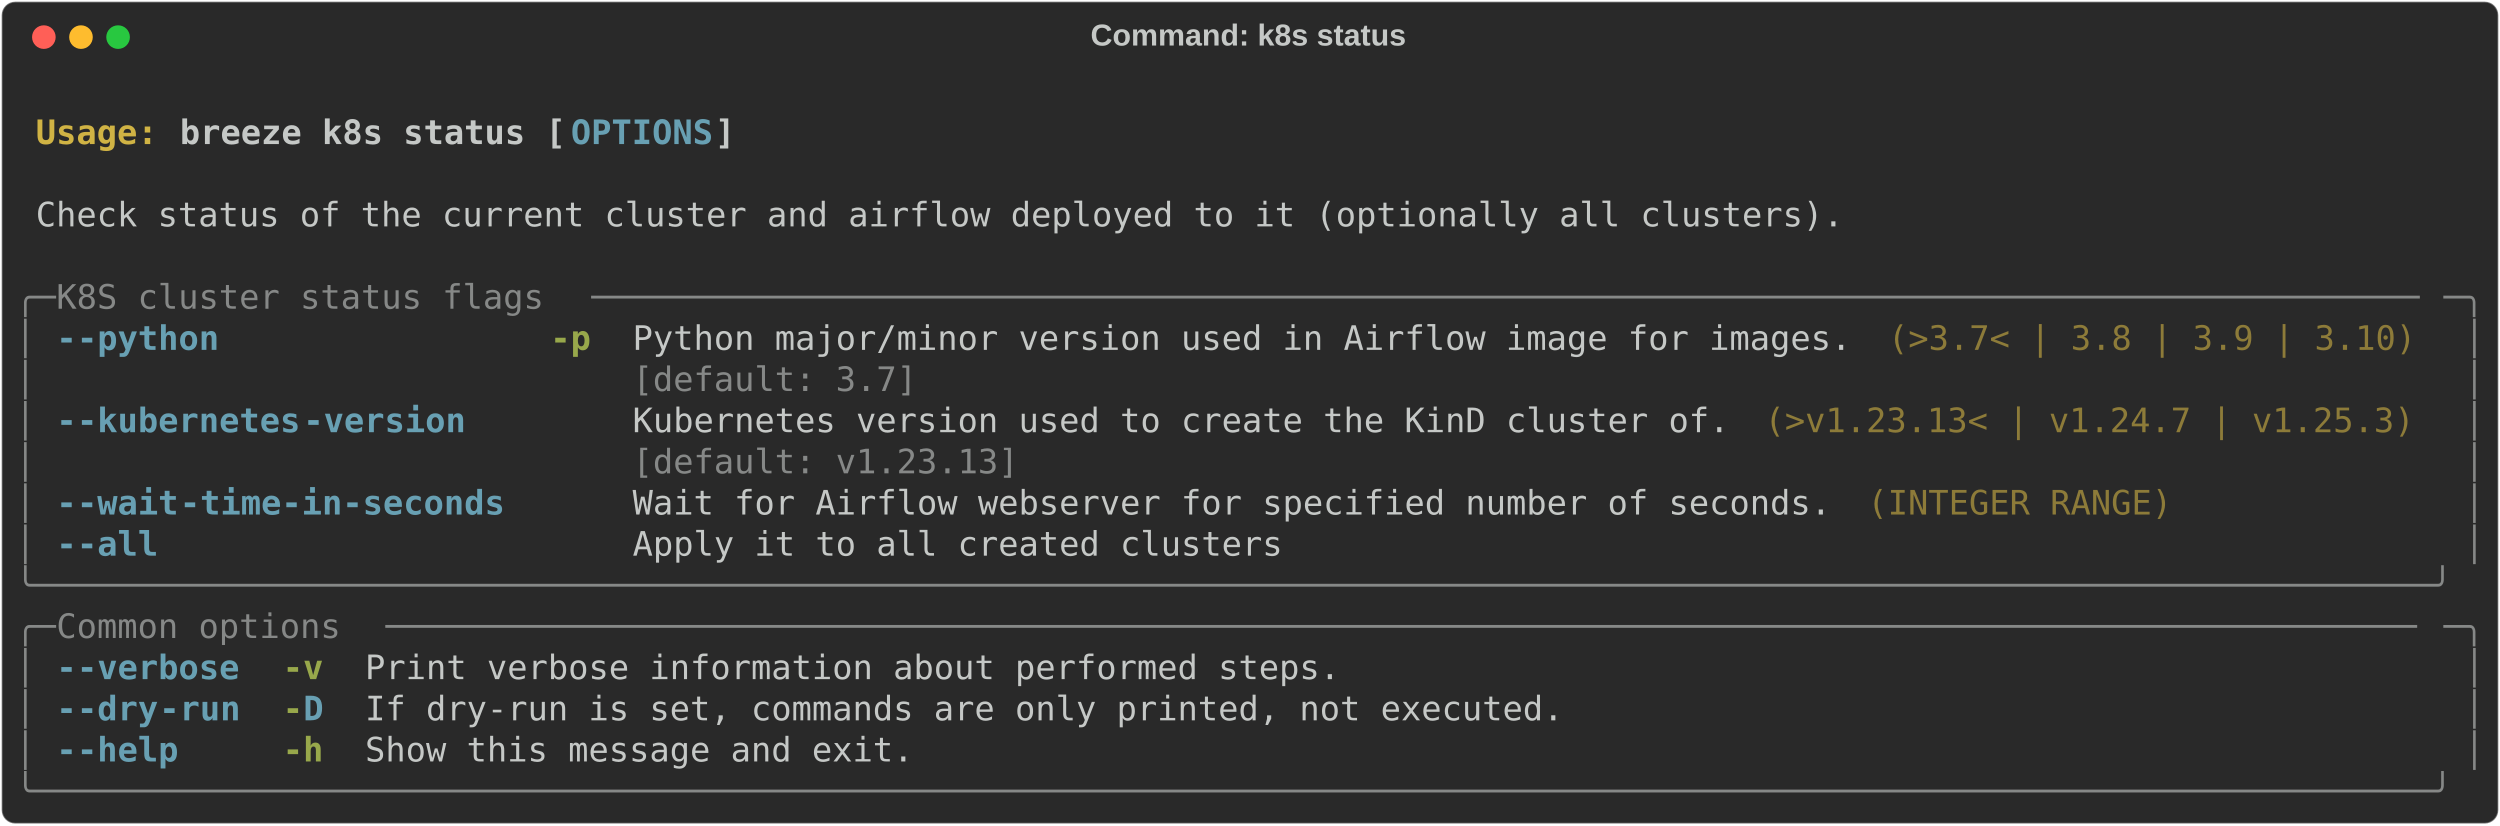
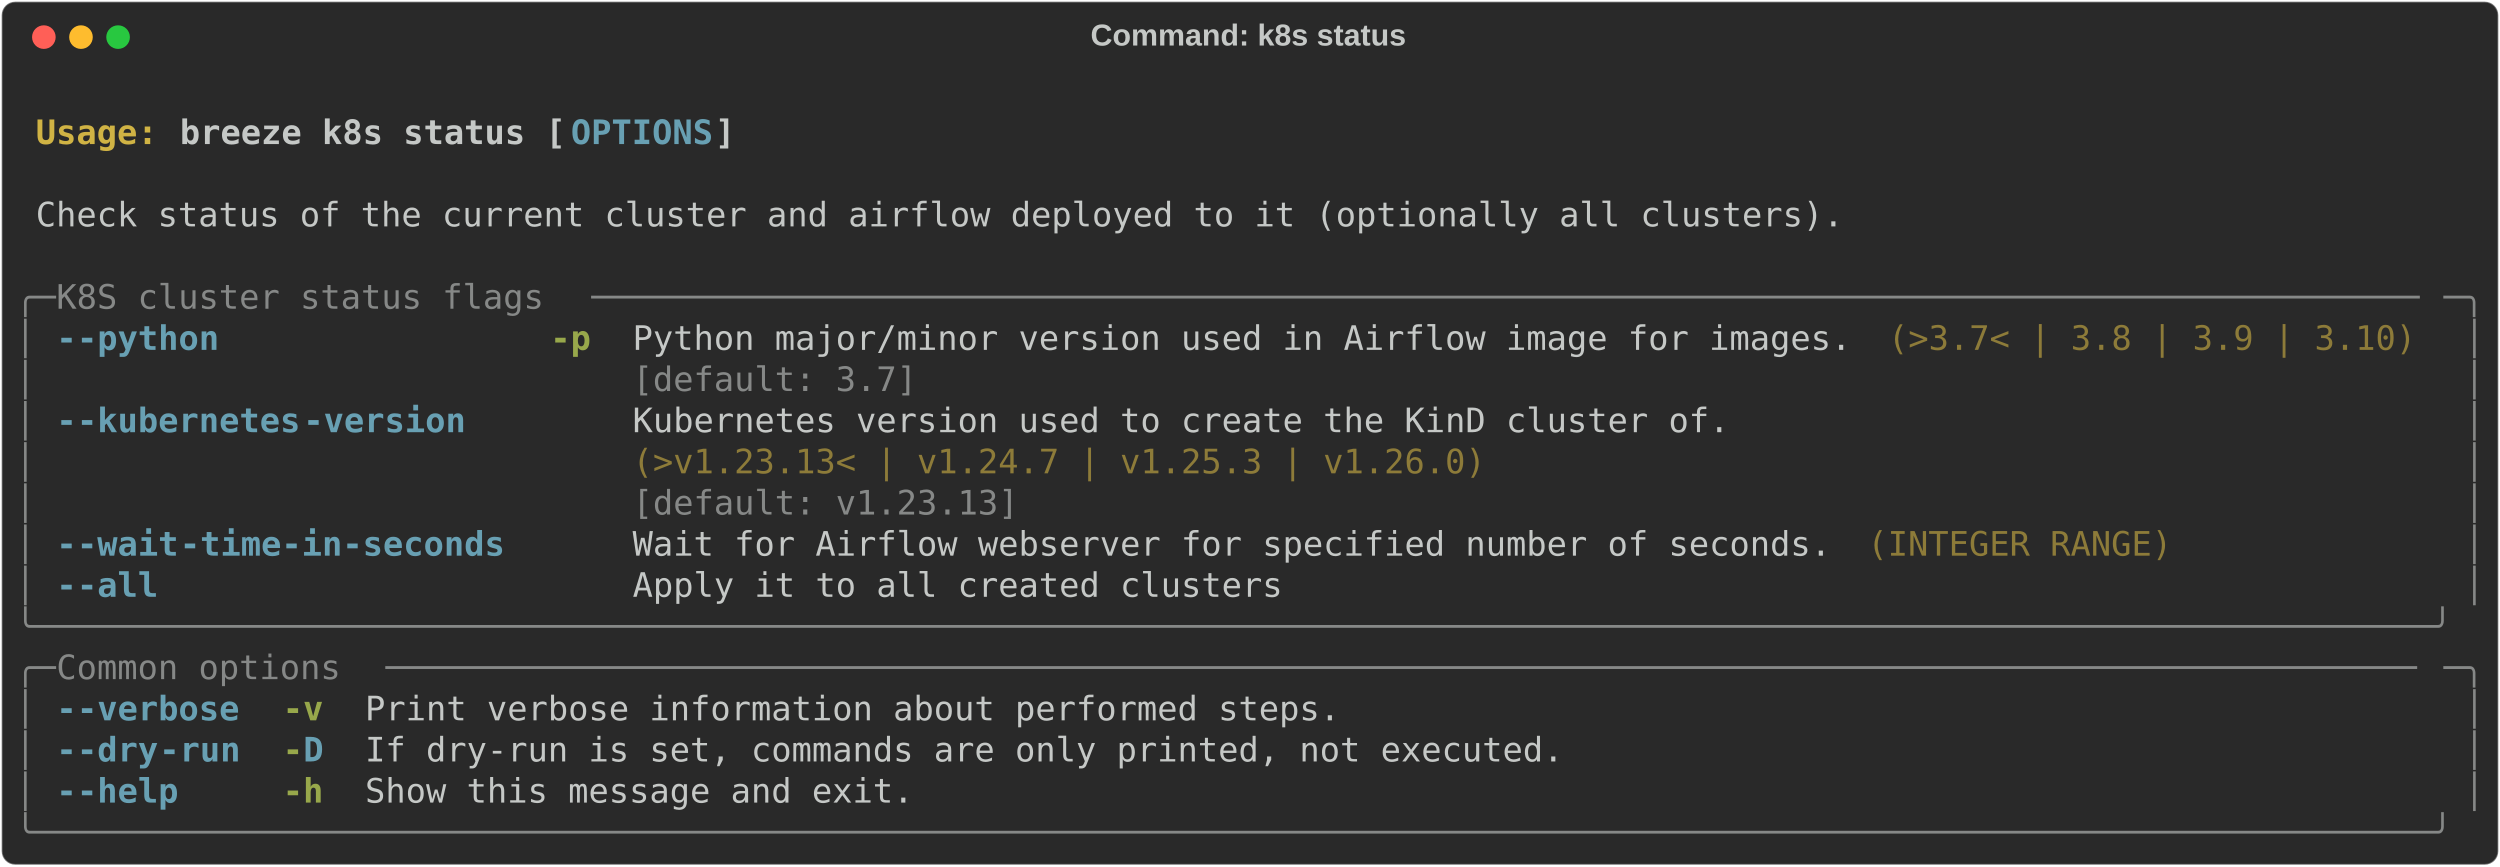
- <svg xmlns="http://www.w3.org/2000/svg" class="rich-terminal" viewBox="0 0 1482 489.2">
+ <svg xmlns="http://www.w3.org/2000/svg" class="rich-terminal" viewBox="0 0 1482 513.6">
  <style>

    @font-face {
        font-family: "Fira Code";
        src: local("FiraCode-Regular"),
                url("https://cdnjs.cloudflare.com/ajax/libs/firacode/6.2.0/woff2/FiraCode-Regular.woff2") format("woff2"),
                url("https://cdnjs.cloudflare.com/ajax/libs/firacode/6.2.0/woff/FiraCode-Regular.woff") format("woff");
        font-style: normal;
        font-weight: 400;
    }
    @font-face {
        font-family: "Fira Code";
        src: local("FiraCode-Bold"),
                url("https://cdnjs.cloudflare.com/ajax/libs/firacode/6.2.0/woff2/FiraCode-Bold.woff2") format("woff2"),
                url("https://cdnjs.cloudflare.com/ajax/libs/firacode/6.2.0/woff/FiraCode-Bold.woff") format("woff");
        font-style: bold;
        font-weight: 700;
    }

    .breeze-k8s-status-matrix {
        font-family: Fira Code, monospace;
        font-size: 20px;
        line-height: 24.4px;
        font-variant-east-asian: full-width;
    }

    .breeze-k8s-status-title {
        font-size: 18px;
        font-weight: bold;
        font-family: arial;
    }

    .breeze-k8s-status-r1 { fill: #c5c8c6;font-weight: bold }
.breeze-k8s-status-r2 { fill: #c5c8c6 }
.breeze-k8s-status-r3 { fill: #d0b344;font-weight: bold }
.breeze-k8s-status-r4 { fill: #68a0b3;font-weight: bold }
.breeze-k8s-status-r5 { fill: #868887 }
.breeze-k8s-status-r6 { fill: #98a84b;font-weight: bold }
.breeze-k8s-status-r7 { fill: #8d7b39 }
    </style>
  <defs>
    <clipPath id="breeze-k8s-status-clip-terminal">
-       <rect x="0" y="0" width="1463.0" height="438.2" />
+       <rect x="0" y="0" width="1463.0" height="462.6" />
    </clipPath>
    <clipPath id="breeze-k8s-status-line-0">
      <rect x="0" y="1.5" width="1464" height="24.65" />
    </clipPath>
    <clipPath id="breeze-k8s-status-line-1">
      <rect x="0" y="25.9" width="1464" height="24.65" />
    </clipPath>
    <clipPath id="breeze-k8s-status-line-2">
      <rect x="0" y="50.3" width="1464" height="24.65" />
    </clipPath>
    <clipPath id="breeze-k8s-status-line-3">
      <rect x="0" y="74.7" width="1464" height="24.65" />
    </clipPath>
    <clipPath id="breeze-k8s-status-line-4">
      <rect x="0" y="99.1" width="1464" height="24.65" />
    </clipPath>
    <clipPath id="breeze-k8s-status-line-5">
      <rect x="0" y="123.5" width="1464" height="24.65" />
    </clipPath>
    <clipPath id="breeze-k8s-status-line-6">
      <rect x="0" y="147.9" width="1464" height="24.65" />
    </clipPath>
    <clipPath id="breeze-k8s-status-line-7">
      <rect x="0" y="172.3" width="1464" height="24.65" />
    </clipPath>
    <clipPath id="breeze-k8s-status-line-8">
      <rect x="0" y="196.7" width="1464" height="24.65" />
    </clipPath>
    <clipPath id="breeze-k8s-status-line-9">
      <rect x="0" y="221.1" width="1464" height="24.65" />
    </clipPath>
    <clipPath id="breeze-k8s-status-line-10">
      <rect x="0" y="245.5" width="1464" height="24.65" />
    </clipPath>
    <clipPath id="breeze-k8s-status-line-11">
      <rect x="0" y="269.9" width="1464" height="24.65" />
    </clipPath>
    <clipPath id="breeze-k8s-status-line-12">
      <rect x="0" y="294.3" width="1464" height="24.65" />
    </clipPath>
    <clipPath id="breeze-k8s-status-line-13">
      <rect x="0" y="318.7" width="1464" height="24.65" />
    </clipPath>
    <clipPath id="breeze-k8s-status-line-14">
      <rect x="0" y="343.1" width="1464" height="24.65" />
    </clipPath>
    <clipPath id="breeze-k8s-status-line-15">
      <rect x="0" y="367.5" width="1464" height="24.65" />
    </clipPath>
    <clipPath id="breeze-k8s-status-line-16">
      <rect x="0" y="391.9" width="1464" height="24.65" />
    </clipPath>
+     <clipPath id="breeze-k8s-status-line-17">
+       <rect x="0" y="416.3" width="1464" height="24.65" />
+     </clipPath>
  </defs>
-   <rect fill="#292929" stroke="rgba(255,255,255,0.35)" stroke-width="1" x="1" y="1" width="1480" height="487.2" rx="8" />
+   <rect fill="#292929" stroke="rgba(255,255,255,0.35)" stroke-width="1" x="1" y="1" width="1480" height="511.6" rx="8" />
  <text class="breeze-k8s-status-title" fill="#c5c8c6" text-anchor="middle" x="740" y="27">Command: k8s status</text>
  <g transform="translate(26,22)">
    <circle cx="0" cy="0" r="7" fill="#ff5f57" />
    <circle cx="22" cy="0" r="7" fill="#febc2e" />
    <circle cx="44" cy="0" r="7" fill="#28c840" />
  </g>
  <g transform="translate(9, 41)" clip-path="url(#breeze-k8s-status-clip-terminal)">
    <g class="breeze-k8s-status-matrix">
      <text class="breeze-k8s-status-r2" x="1464" y="20" textLength="12.2" clip-path="url(#breeze-k8s-status-line-0)">
</text>
      <text class="breeze-k8s-status-r3" x="12.2" y="44.4" textLength="85.4" clip-path="url(#breeze-k8s-status-line-1)">Usage: </text>
      <text class="breeze-k8s-status-r1" x="97.6" y="44.4" textLength="231.8" clip-path="url(#breeze-k8s-status-line-1)">breeze k8s status [</text>
      <text class="breeze-k8s-status-r4" x="329.4" y="44.4" textLength="85.4" clip-path="url(#breeze-k8s-status-line-1)">OPTIONS</text>
      <text class="breeze-k8s-status-r1" x="414.8" y="44.4" textLength="12.2" clip-path="url(#breeze-k8s-status-line-1)">]</text>
      <text class="breeze-k8s-status-r2" x="1464" y="44.4" textLength="12.2" clip-path="url(#breeze-k8s-status-line-1)">
</text>
      <text class="breeze-k8s-status-r2" x="1464" y="68.8" textLength="12.2" clip-path="url(#breeze-k8s-status-line-2)">
</text>
      <text class="breeze-k8s-status-r2" x="12.2" y="93.2" textLength="1085.8" clip-path="url(#breeze-k8s-status-line-3)">Check status of the current cluster and airflow deployed to it (optionally all clusters).</text>
      <text class="breeze-k8s-status-r2" x="1464" y="93.2" textLength="12.2" clip-path="url(#breeze-k8s-status-line-3)">
</text>
      <text class="breeze-k8s-status-r2" x="1464" y="117.6" textLength="12.2" clip-path="url(#breeze-k8s-status-line-4)">
</text>
      <text class="breeze-k8s-status-r5" x="0" y="142" textLength="24.4" clip-path="url(#breeze-k8s-status-line-5)">╭─</text>
      <text class="breeze-k8s-status-r5" x="24.4" y="142" textLength="317.2" clip-path="url(#breeze-k8s-status-line-5)"> K8S cluster status flags </text>
      <text class="breeze-k8s-status-r5" x="341.6" y="142" textLength="1098" clip-path="url(#breeze-k8s-status-line-5)">──────────────────────────────────────────────────────────────────────────────────────────</text>
      <text class="breeze-k8s-status-r5" x="1439.6" y="142" textLength="24.4" clip-path="url(#breeze-k8s-status-line-5)">─╮</text>
      <text class="breeze-k8s-status-r2" x="1464" y="142" textLength="12.2" clip-path="url(#breeze-k8s-status-line-5)">
</text>
      <text class="breeze-k8s-status-r5" x="0" y="166.4" textLength="12.2" clip-path="url(#breeze-k8s-status-line-6)">│</text>
      <text class="breeze-k8s-status-r4" x="24.4" y="166.4" textLength="12.2" clip-path="url(#breeze-k8s-status-line-6)">-</text>
      <text class="breeze-k8s-status-r4" x="36.6" y="166.4" textLength="85.4" clip-path="url(#breeze-k8s-status-line-6)">-python</text>
      <text class="breeze-k8s-status-r6" x="317.2" y="166.4" textLength="24.4" clip-path="url(#breeze-k8s-status-line-6)">-p</text>
      <text class="breeze-k8s-status-r2" x="366" y="166.4" textLength="732" clip-path="url(#breeze-k8s-status-line-6)">Python major/minor version used in Airflow image for images.</text>
      <text class="breeze-k8s-status-r7" x="1110.2" y="166.4" textLength="317.2" clip-path="url(#breeze-k8s-status-line-6)">(&gt;3.7&lt; | 3.8 | 3.9 | 3.10)</text>
      <text class="breeze-k8s-status-r5" x="1451.8" y="166.4" textLength="12.2" clip-path="url(#breeze-k8s-status-line-6)">│</text>
      <text class="breeze-k8s-status-r2" x="1464" y="166.4" textLength="12.2" clip-path="url(#breeze-k8s-status-line-6)">
</text>
      <text class="breeze-k8s-status-r5" x="0" y="190.8" textLength="12.2" clip-path="url(#breeze-k8s-status-line-7)">│</text>
      <text class="breeze-k8s-status-r5" x="366" y="190.8" textLength="732" clip-path="url(#breeze-k8s-status-line-7)">[default: 3.7]                                              </text>
      <text class="breeze-k8s-status-r5" x="1451.8" y="190.8" textLength="12.2" clip-path="url(#breeze-k8s-status-line-7)">│</text>
      <text class="breeze-k8s-status-r2" x="1464" y="190.8" textLength="12.2" clip-path="url(#breeze-k8s-status-line-7)">
</text>
      <text class="breeze-k8s-status-r5" x="0" y="215.2" textLength="12.2" clip-path="url(#breeze-k8s-status-line-8)">│</text>
      <text class="breeze-k8s-status-r4" x="24.4" y="215.2" textLength="12.2" clip-path="url(#breeze-k8s-status-line-8)">-</text>
      <text class="breeze-k8s-status-r4" x="36.6" y="215.2" textLength="134.2" clip-path="url(#breeze-k8s-status-line-8)">-kubernetes</text>
      <text class="breeze-k8s-status-r4" x="170.8" y="215.2" textLength="97.6" clip-path="url(#breeze-k8s-status-line-8)">-version</text>
      <text class="breeze-k8s-status-r2" x="366" y="215.2" textLength="658.8" clip-path="url(#breeze-k8s-status-line-8)">Kubernetes version used to create the KinD cluster of.</text>
-       <text class="breeze-k8s-status-r7" x="1037" y="215.2" textLength="390.4" clip-path="url(#breeze-k8s-status-line-8)">(&gt;v1.23.13&lt; | v1.24.7 | v1.25.3)</text>
      <text class="breeze-k8s-status-r5" x="1451.8" y="215.2" textLength="12.2" clip-path="url(#breeze-k8s-status-line-8)">│</text>
      <text class="breeze-k8s-status-r2" x="1464" y="215.2" textLength="12.2" clip-path="url(#breeze-k8s-status-line-8)">
</text>
      <text class="breeze-k8s-status-r5" x="0" y="239.6" textLength="12.2" clip-path="url(#breeze-k8s-status-line-9)">│</text>
-       <text class="breeze-k8s-status-r5" x="366" y="239.6" textLength="658.8" clip-path="url(#breeze-k8s-status-line-9)">[default: v1.23.13]                                   </text>
+       <text class="breeze-k8s-status-r7" x="366" y="239.6" textLength="658.8" clip-path="url(#breeze-k8s-status-line-9)">(&gt;v1.23.13&lt; | v1.24.7 | v1.25.3 | v1.26.0)            </text>
      <text class="breeze-k8s-status-r5" x="1451.8" y="239.6" textLength="12.2" clip-path="url(#breeze-k8s-status-line-9)">│</text>
      <text class="breeze-k8s-status-r2" x="1464" y="239.6" textLength="12.2" clip-path="url(#breeze-k8s-status-line-9)">
</text>
      <text class="breeze-k8s-status-r5" x="0" y="264" textLength="12.2" clip-path="url(#breeze-k8s-status-line-10)">│</text>
-       <text class="breeze-k8s-status-r4" x="24.4" y="264" textLength="12.2" clip-path="url(#breeze-k8s-status-line-10)">-</text>
-       <text class="breeze-k8s-status-r4" x="36.6" y="264" textLength="61" clip-path="url(#breeze-k8s-status-line-10)">-wait</text>
-       <text class="breeze-k8s-status-r4" x="97.6" y="264" textLength="195.2" clip-path="url(#breeze-k8s-status-line-10)">-time-in-seconds</text>
-       <text class="breeze-k8s-status-r2" x="366" y="264" textLength="719.8" clip-path="url(#breeze-k8s-status-line-10)">Wait for Airflow webserver for specified number of seconds.</text>
-       <text class="breeze-k8s-status-r7" x="1098" y="264" textLength="183" clip-path="url(#breeze-k8s-status-line-10)">(INTEGER RANGE)</text>
+       <text class="breeze-k8s-status-r5" x="366" y="264" textLength="658.8" clip-path="url(#breeze-k8s-status-line-10)">[default: v1.23.13]                                   </text>
      <text class="breeze-k8s-status-r5" x="1451.8" y="264" textLength="12.2" clip-path="url(#breeze-k8s-status-line-10)">│</text>
      <text class="breeze-k8s-status-r2" x="1464" y="264" textLength="12.2" clip-path="url(#breeze-k8s-status-line-10)">
</text>
      <text class="breeze-k8s-status-r5" x="0" y="288.4" textLength="12.2" clip-path="url(#breeze-k8s-status-line-11)">│</text>
      <text class="breeze-k8s-status-r4" x="24.4" y="288.4" textLength="12.2" clip-path="url(#breeze-k8s-status-line-11)">-</text>
-       <text class="breeze-k8s-status-r4" x="36.6" y="288.4" textLength="48.8" clip-path="url(#breeze-k8s-status-line-11)">-all</text>
-       <text class="breeze-k8s-status-r2" x="366" y="288.4" textLength="390.4" clip-path="url(#breeze-k8s-status-line-11)">Apply it to all created clusters</text>
+       <text class="breeze-k8s-status-r4" x="36.6" y="288.4" textLength="61" clip-path="url(#breeze-k8s-status-line-11)">-wait</text>
+       <text class="breeze-k8s-status-r4" x="97.6" y="288.4" textLength="195.2" clip-path="url(#breeze-k8s-status-line-11)">-time-in-seconds</text>
+       <text class="breeze-k8s-status-r2" x="366" y="288.4" textLength="719.8" clip-path="url(#breeze-k8s-status-line-11)">Wait for Airflow webserver for specified number of seconds.</text>
+       <text class="breeze-k8s-status-r7" x="1098" y="288.4" textLength="183" clip-path="url(#breeze-k8s-status-line-11)">(INTEGER RANGE)</text>
      <text class="breeze-k8s-status-r5" x="1451.8" y="288.4" textLength="12.2" clip-path="url(#breeze-k8s-status-line-11)">│</text>
      <text class="breeze-k8s-status-r2" x="1464" y="288.4" textLength="12.2" clip-path="url(#breeze-k8s-status-line-11)">
</text>
-       <text class="breeze-k8s-status-r5" x="0" y="312.8" textLength="1464" clip-path="url(#breeze-k8s-status-line-12)">╰──────────────────────────────────────────────────────────────────────────────────────────────────────────────────────╯</text>
+       <text class="breeze-k8s-status-r5" x="0" y="312.8" textLength="12.2" clip-path="url(#breeze-k8s-status-line-12)">│</text>
+       <text class="breeze-k8s-status-r4" x="24.4" y="312.8" textLength="12.2" clip-path="url(#breeze-k8s-status-line-12)">-</text>
+       <text class="breeze-k8s-status-r4" x="36.6" y="312.8" textLength="48.8" clip-path="url(#breeze-k8s-status-line-12)">-all</text>
+       <text class="breeze-k8s-status-r2" x="366" y="312.8" textLength="390.4" clip-path="url(#breeze-k8s-status-line-12)">Apply it to all created clusters</text>
+       <text class="breeze-k8s-status-r5" x="1451.8" y="312.8" textLength="12.2" clip-path="url(#breeze-k8s-status-line-12)">│</text>
      <text class="breeze-k8s-status-r2" x="1464" y="312.8" textLength="12.2" clip-path="url(#breeze-k8s-status-line-12)">
</text>
-       <text class="breeze-k8s-status-r5" x="0" y="337.2" textLength="24.4" clip-path="url(#breeze-k8s-status-line-13)">╭─</text>
-       <text class="breeze-k8s-status-r5" x="24.4" y="337.2" textLength="195.2" clip-path="url(#breeze-k8s-status-line-13)"> Common options </text>
-       <text class="breeze-k8s-status-r5" x="219.6" y="337.2" textLength="1220" clip-path="url(#breeze-k8s-status-line-13)">────────────────────────────────────────────────────────────────────────────────────────────────────</text>
-       <text class="breeze-k8s-status-r5" x="1439.6" y="337.2" textLength="24.4" clip-path="url(#breeze-k8s-status-line-13)">─╮</text>
+       <text class="breeze-k8s-status-r5" x="0" y="337.2" textLength="1464" clip-path="url(#breeze-k8s-status-line-13)">╰──────────────────────────────────────────────────────────────────────────────────────────────────────────────────────╯</text>
      <text class="breeze-k8s-status-r2" x="1464" y="337.2" textLength="12.2" clip-path="url(#breeze-k8s-status-line-13)">
</text>
-       <text class="breeze-k8s-status-r5" x="0" y="361.6" textLength="12.2" clip-path="url(#breeze-k8s-status-line-14)">│</text>
-       <text class="breeze-k8s-status-r4" x="24.4" y="361.6" textLength="12.2" clip-path="url(#breeze-k8s-status-line-14)">-</text>
-       <text class="breeze-k8s-status-r4" x="36.6" y="361.6" textLength="97.6" clip-path="url(#breeze-k8s-status-line-14)">-verbose</text>
-       <text class="breeze-k8s-status-r6" x="158.6" y="361.6" textLength="24.4" clip-path="url(#breeze-k8s-status-line-14)">-v</text>
-       <text class="breeze-k8s-status-r2" x="207.4" y="361.6" textLength="585.6" clip-path="url(#breeze-k8s-status-line-14)">Print verbose information about performed steps.</text>
-       <text class="breeze-k8s-status-r5" x="1451.8" y="361.6" textLength="12.2" clip-path="url(#breeze-k8s-status-line-14)">│</text>
+       <text class="breeze-k8s-status-r5" x="0" y="361.6" textLength="24.4" clip-path="url(#breeze-k8s-status-line-14)">╭─</text>
+       <text class="breeze-k8s-status-r5" x="24.4" y="361.6" textLength="195.2" clip-path="url(#breeze-k8s-status-line-14)"> Common options </text>
+       <text class="breeze-k8s-status-r5" x="219.6" y="361.6" textLength="1220" clip-path="url(#breeze-k8s-status-line-14)">────────────────────────────────────────────────────────────────────────────────────────────────────</text>
+       <text class="breeze-k8s-status-r5" x="1439.6" y="361.6" textLength="24.4" clip-path="url(#breeze-k8s-status-line-14)">─╮</text>
      <text class="breeze-k8s-status-r2" x="1464" y="361.6" textLength="12.2" clip-path="url(#breeze-k8s-status-line-14)">
</text>
      <text class="breeze-k8s-status-r5" x="0" y="386" textLength="12.2" clip-path="url(#breeze-k8s-status-line-15)">│</text>
      <text class="breeze-k8s-status-r4" x="24.4" y="386" textLength="12.2" clip-path="url(#breeze-k8s-status-line-15)">-</text>
-       <text class="breeze-k8s-status-r4" x="36.6" y="386" textLength="48.8" clip-path="url(#breeze-k8s-status-line-15)">-dry</text>
-       <text class="breeze-k8s-status-r4" x="85.4" y="386" textLength="48.8" clip-path="url(#breeze-k8s-status-line-15)">-run</text>
-       <text class="breeze-k8s-status-r6" x="158.6" y="386" textLength="12.2" clip-path="url(#breeze-k8s-status-line-15)">-</text>
-       <text class="breeze-k8s-status-r4" x="170.8" y="386" textLength="12.2" clip-path="url(#breeze-k8s-status-line-15)">D</text>
-       <text class="breeze-k8s-status-r2" x="207.4" y="386" textLength="719.8" clip-path="url(#breeze-k8s-status-line-15)">If dry-run is set, commands are only printed, not executed.</text>
+       <text class="breeze-k8s-status-r4" x="36.6" y="386" textLength="97.6" clip-path="url(#breeze-k8s-status-line-15)">-verbose</text>
+       <text class="breeze-k8s-status-r6" x="158.6" y="386" textLength="24.4" clip-path="url(#breeze-k8s-status-line-15)">-v</text>
+       <text class="breeze-k8s-status-r2" x="207.4" y="386" textLength="585.6" clip-path="url(#breeze-k8s-status-line-15)">Print verbose information about performed steps.</text>
      <text class="breeze-k8s-status-r5" x="1451.8" y="386" textLength="12.2" clip-path="url(#breeze-k8s-status-line-15)">│</text>
      <text class="breeze-k8s-status-r2" x="1464" y="386" textLength="12.2" clip-path="url(#breeze-k8s-status-line-15)">
</text>
      <text class="breeze-k8s-status-r5" x="0" y="410.4" textLength="12.2" clip-path="url(#breeze-k8s-status-line-16)">│</text>
      <text class="breeze-k8s-status-r4" x="24.4" y="410.4" textLength="12.2" clip-path="url(#breeze-k8s-status-line-16)">-</text>
-       <text class="breeze-k8s-status-r4" x="36.6" y="410.4" textLength="61" clip-path="url(#breeze-k8s-status-line-16)">-help</text>
-       <text class="breeze-k8s-status-r6" x="158.6" y="410.4" textLength="24.4" clip-path="url(#breeze-k8s-status-line-16)">-h</text>
-       <text class="breeze-k8s-status-r2" x="207.4" y="410.4" textLength="329.4" clip-path="url(#breeze-k8s-status-line-16)">Show this message and exit.</text>
+       <text class="breeze-k8s-status-r4" x="36.6" y="410.4" textLength="48.8" clip-path="url(#breeze-k8s-status-line-16)">-dry</text>
+       <text class="breeze-k8s-status-r4" x="85.4" y="410.4" textLength="48.8" clip-path="url(#breeze-k8s-status-line-16)">-run</text>
+       <text class="breeze-k8s-status-r6" x="158.6" y="410.4" textLength="12.2" clip-path="url(#breeze-k8s-status-line-16)">-</text>
+       <text class="breeze-k8s-status-r4" x="170.8" y="410.4" textLength="12.2" clip-path="url(#breeze-k8s-status-line-16)">D</text>
+       <text class="breeze-k8s-status-r2" x="207.4" y="410.4" textLength="719.8" clip-path="url(#breeze-k8s-status-line-16)">If dry-run is set, commands are only printed, not executed.</text>
      <text class="breeze-k8s-status-r5" x="1451.8" y="410.4" textLength="12.2" clip-path="url(#breeze-k8s-status-line-16)">│</text>
      <text class="breeze-k8s-status-r2" x="1464" y="410.4" textLength="12.2" clip-path="url(#breeze-k8s-status-line-16)">
</text>
-       <text class="breeze-k8s-status-r5" x="0" y="434.8" textLength="1464" clip-path="url(#breeze-k8s-status-line-17)">╰──────────────────────────────────────────────────────────────────────────────────────────────────────────────────────╯</text>
+       <text class="breeze-k8s-status-r5" x="0" y="434.8" textLength="12.2" clip-path="url(#breeze-k8s-status-line-17)">│</text>
+       <text class="breeze-k8s-status-r4" x="24.4" y="434.8" textLength="12.2" clip-path="url(#breeze-k8s-status-line-17)">-</text>
+       <text class="breeze-k8s-status-r4" x="36.6" y="434.8" textLength="61" clip-path="url(#breeze-k8s-status-line-17)">-help</text>
+       <text class="breeze-k8s-status-r6" x="158.6" y="434.8" textLength="24.4" clip-path="url(#breeze-k8s-status-line-17)">-h</text>
+       <text class="breeze-k8s-status-r2" x="207.4" y="434.8" textLength="329.4" clip-path="url(#breeze-k8s-status-line-17)">Show this message and exit.</text>
+       <text class="breeze-k8s-status-r5" x="1451.8" y="434.8" textLength="12.2" clip-path="url(#breeze-k8s-status-line-17)">│</text>
      <text class="breeze-k8s-status-r2" x="1464" y="434.8" textLength="12.2" clip-path="url(#breeze-k8s-status-line-17)">
+ </text>
+       <text class="breeze-k8s-status-r5" x="0" y="459.2" textLength="1464" clip-path="url(#breeze-k8s-status-line-18)">╰──────────────────────────────────────────────────────────────────────────────────────────────────────────────────────╯</text>
+       <text class="breeze-k8s-status-r2" x="1464" y="459.2" textLength="12.2" clip-path="url(#breeze-k8s-status-line-18)">
</text>
    </g>
  </g>
</svg>
